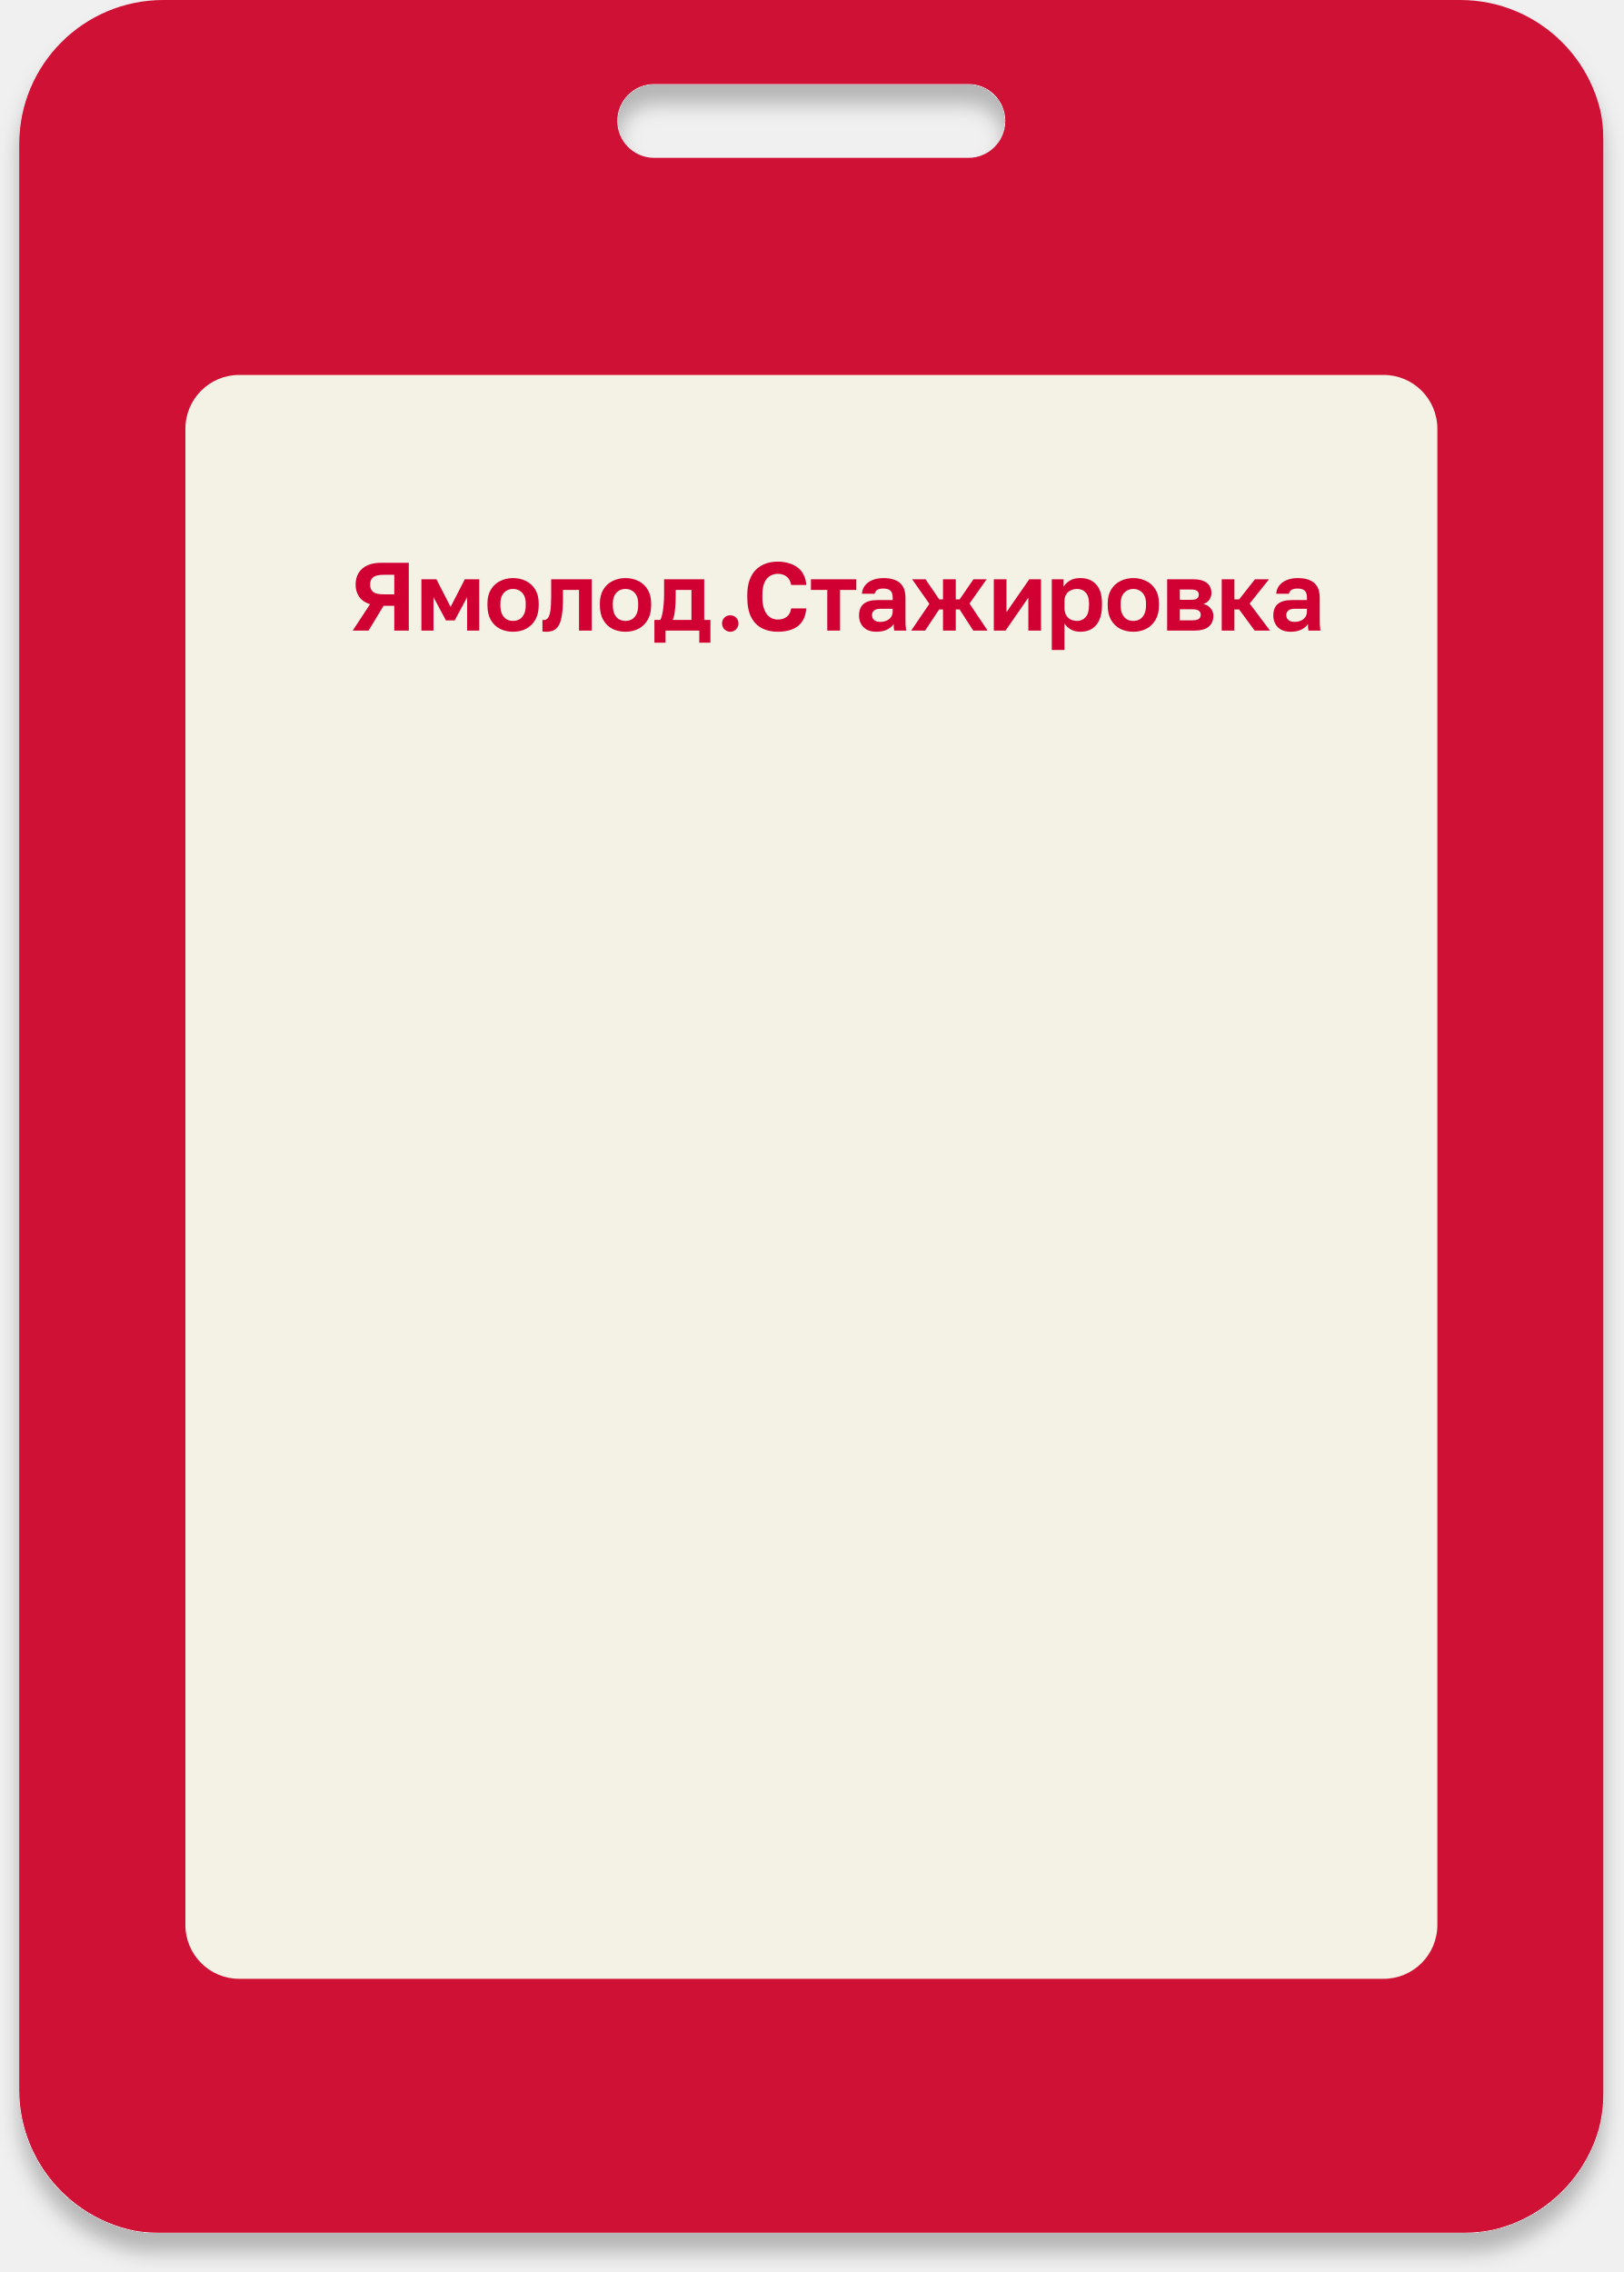
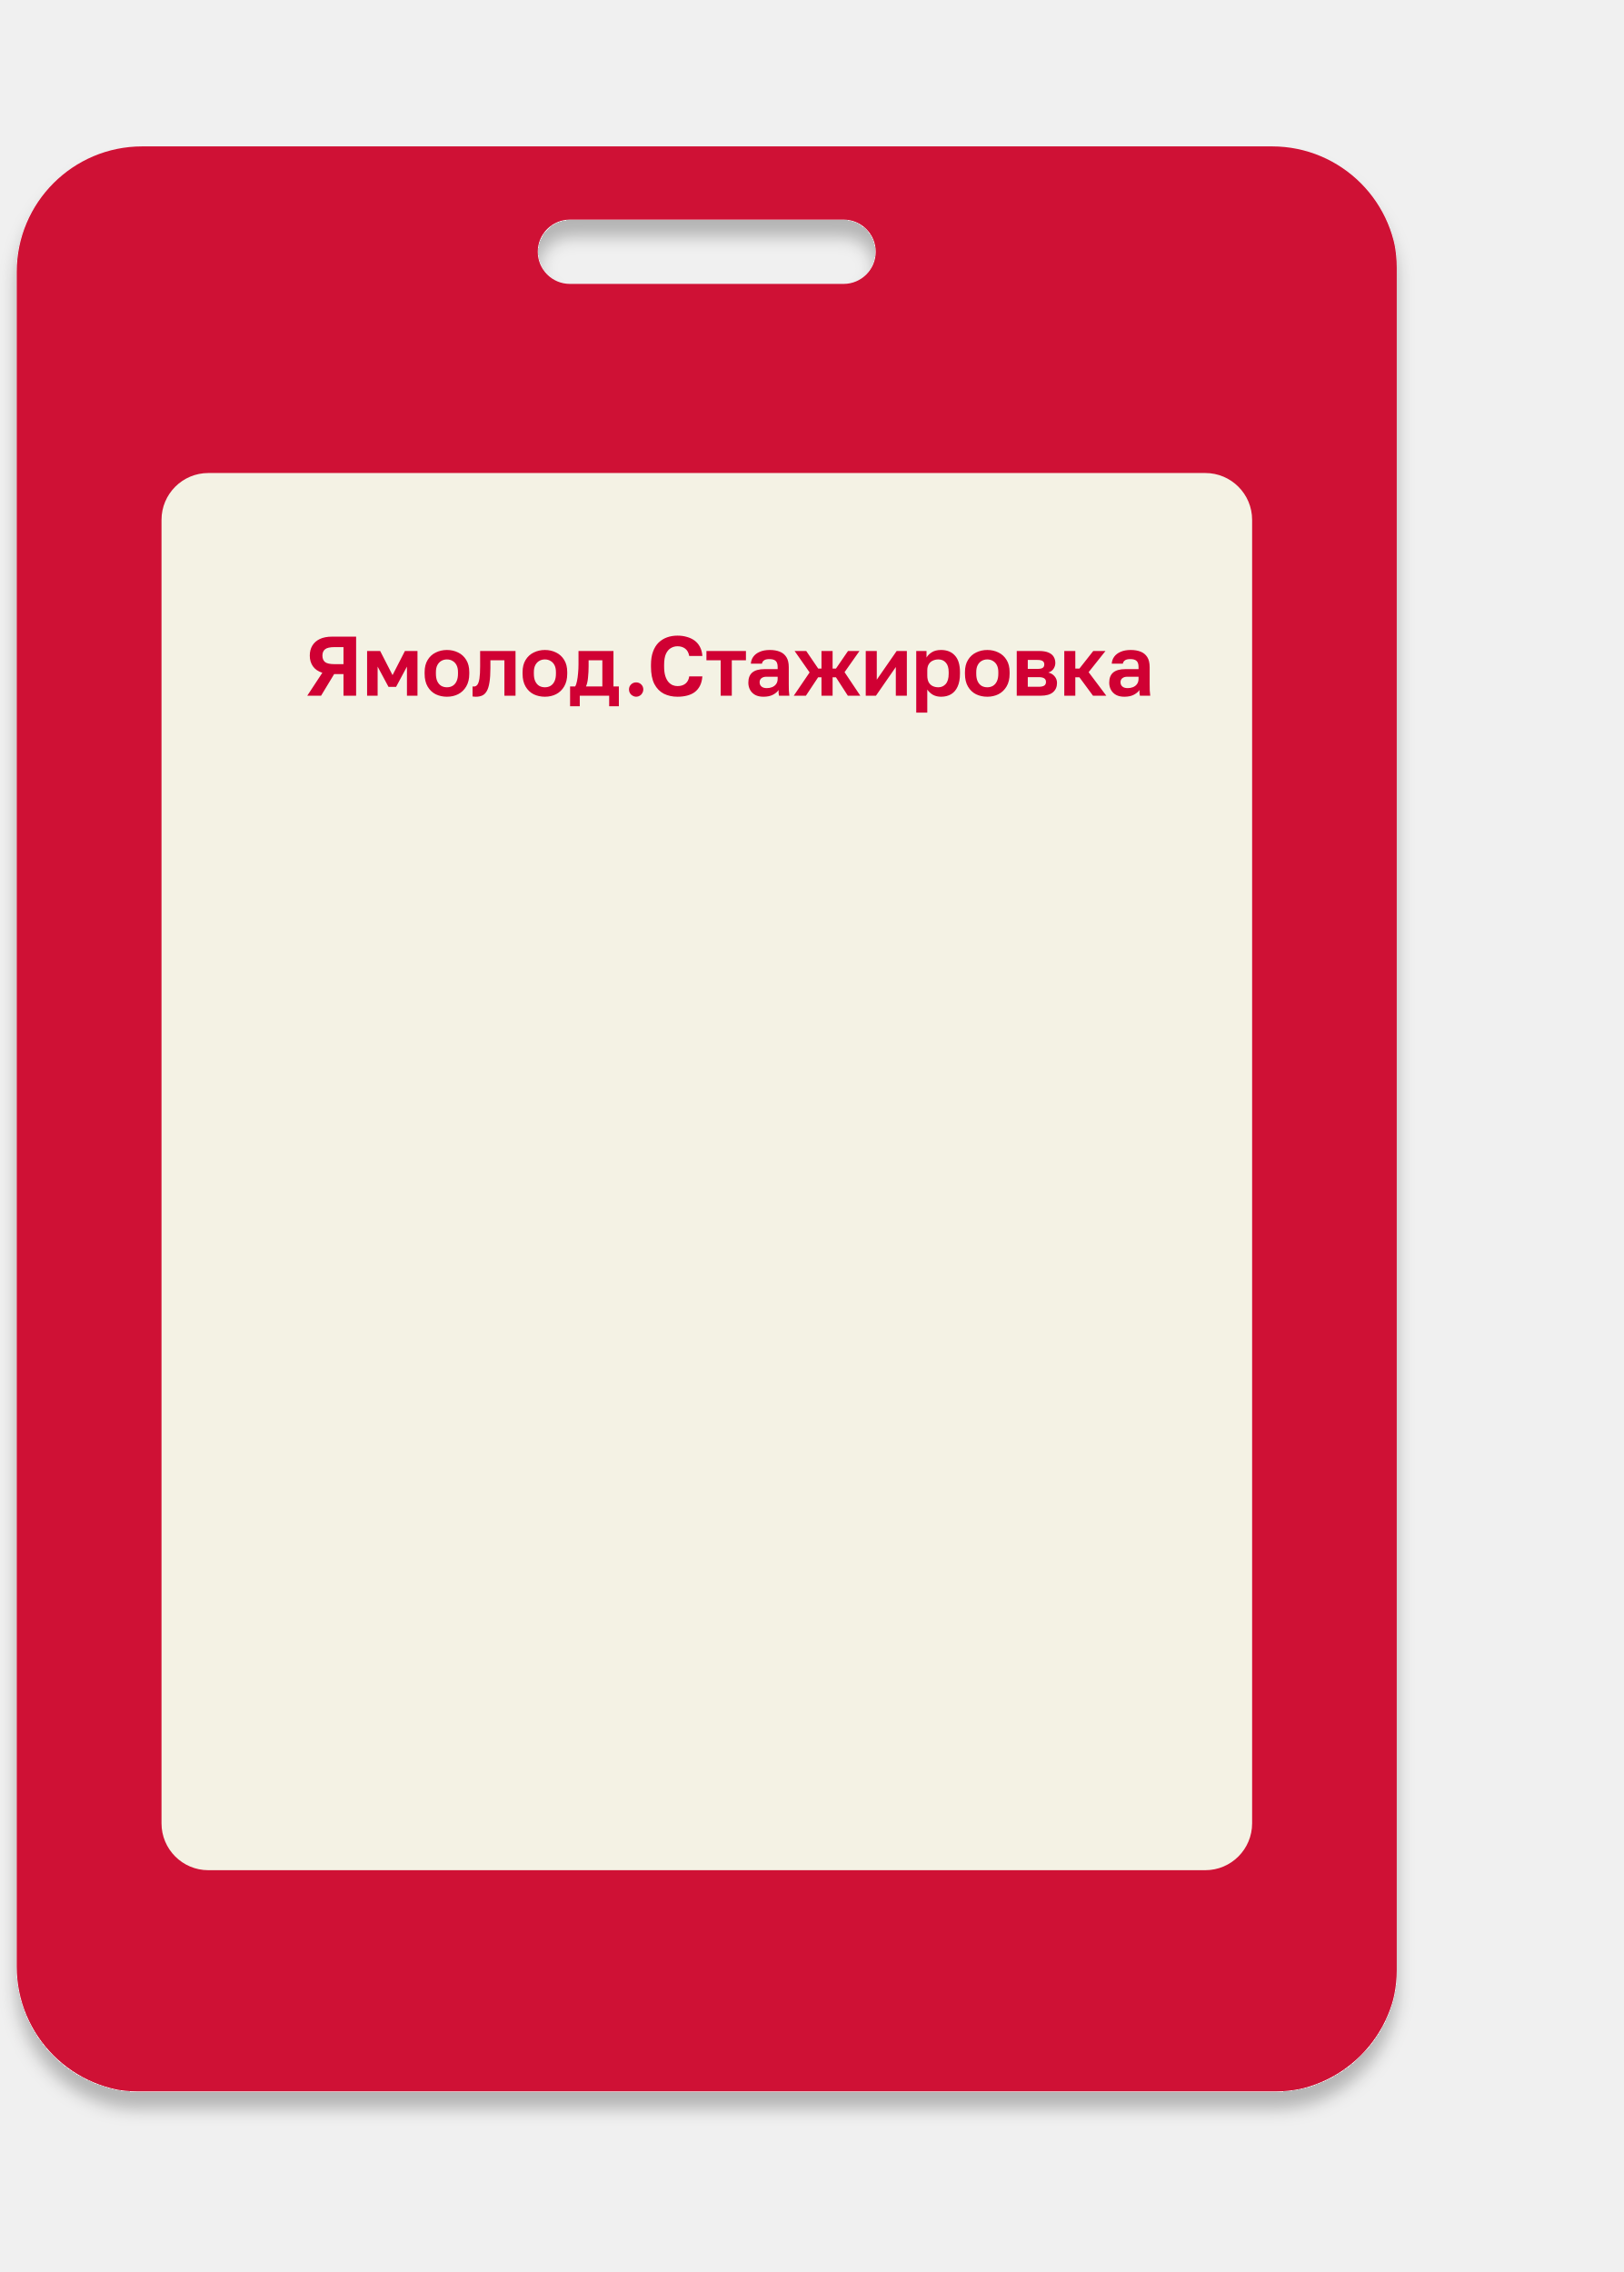
- <svg xmlns="http://www.w3.org/2000/svg" width="338" height="473" viewBox="0 0 338 473" fill="none">
+ <svg xmlns="http://www.w3.org/2000/svg" width="338" height="473" viewBox="0 0 388 473" fill="none">
  <g filter="url(#filter0_d_926_29)">
    <g clip-path="url(#clip0_926_29)">
      <path d="M201.62 32.863H136.186C131.951 32.863 128.518 29.424 128.518 25.183C128.518 20.939 131.951 17.501 136.186 17.501H201.62C205.854 17.501 209.287 20.939 209.287 25.183C209.287 29.424 205.854 32.863 201.62 32.863ZM304.894 0L32.911 0C16.945 0 4 12.966 4 28.959L4 435.867C4 451.86 16.945 464.825 32.911 464.825H304.894C320.86 464.825 333.805 451.86 333.805 435.867V28.959C333.805 12.966 320.86 0 304.894 0Z" fill="#CF1135" />
      <path d="M288.055 78.058H49.784C43.606 78.058 38.598 83.074 38.598 89.262V400.756C38.598 406.945 43.606 411.961 49.784 411.961H288.055C294.233 411.961 299.242 406.945 299.242 400.756V89.262C299.242 83.074 294.233 78.058 288.055 78.058Z" fill="#F4F2E4" />
      <path d="M73.43 131.28L77.034 125.795C76.027 125.472 75.275 124.954 74.779 124.242C74.282 123.529 74.034 122.682 74.034 121.7C74.034 120.786 74.235 119.993 74.638 119.32C75.04 118.635 75.638 118.104 76.43 117.727C77.222 117.351 78.202 117.162 79.37 117.162H85.108V131.28H82.088V126.117H79.853L76.732 131.28H73.43ZM77.054 121.7C77.054 122.373 77.262 122.884 77.678 123.233C78.094 123.569 78.86 123.737 79.974 123.737H82.088V119.663H79.974C78.86 119.663 78.094 119.838 77.678 120.188C77.262 120.524 77.054 121.028 77.054 121.7ZM87.732 131.28V120.591H90.853L93.813 126.359L96.773 120.591H99.773V131.28H97.256V124.322L94.659 129.163H92.847L90.249 124.322V131.28H87.732ZM106.816 131.523C105.849 131.523 104.956 131.328 104.138 130.938C103.332 130.534 102.688 129.922 102.205 129.102C101.721 128.282 101.48 127.26 101.48 126.037V125.633C101.48 124.477 101.721 123.509 102.205 122.729C102.688 121.936 103.332 121.344 104.138 120.954C104.956 120.551 105.849 120.349 106.816 120.349C107.796 120.349 108.688 120.551 109.494 120.954C110.299 121.344 110.943 121.936 111.427 122.729C111.91 123.509 112.152 124.477 112.152 125.633V126.037C112.152 127.233 111.91 128.242 111.427 129.062C110.943 129.882 110.299 130.501 109.494 130.917C108.688 131.321 107.796 131.523 106.816 131.523ZM106.816 129.264C107.326 129.264 107.775 129.149 108.165 128.921C108.567 128.679 108.883 128.316 109.111 127.832C109.339 127.348 109.453 126.749 109.453 126.037V125.633C109.453 124.974 109.339 124.423 109.111 123.979C108.883 123.536 108.567 123.2 108.165 122.971C107.775 122.729 107.326 122.608 106.816 122.608C106.306 122.608 105.849 122.729 105.446 122.971C105.057 123.2 104.748 123.536 104.52 123.979C104.292 124.423 104.178 124.974 104.178 125.633V126.037C104.178 126.763 104.292 127.368 104.52 127.852C104.748 128.322 105.057 128.679 105.446 128.921C105.849 129.149 106.306 129.264 106.816 129.264ZM113.739 131.523C113.632 131.523 113.497 131.516 113.336 131.502C113.175 131.502 113.041 131.489 112.933 131.462V129.062C112.974 129.075 113.074 129.082 113.236 129.082C113.585 129.082 113.866 128.941 114.081 128.659C114.309 128.363 114.477 127.859 114.585 127.146C114.692 126.433 114.746 125.458 114.746 124.221V120.591H123.203V131.28H120.545V122.81H117.202V124.625C117.202 126.01 117.128 127.153 116.981 128.054C116.846 128.954 116.632 129.66 116.336 130.171C116.055 130.669 115.699 131.018 115.269 131.22C114.84 131.422 114.33 131.523 113.739 131.523ZM130.224 131.523C129.258 131.523 128.365 131.328 127.546 130.938C126.741 130.534 126.097 129.922 125.613 129.102C125.13 128.282 124.888 127.26 124.888 126.037V125.633C124.888 124.477 125.13 123.509 125.613 122.729C126.097 121.936 126.741 121.344 127.546 120.954C128.365 120.551 129.258 120.349 130.224 120.349C131.204 120.349 132.097 120.551 132.902 120.954C133.708 121.344 134.352 121.936 134.835 122.729C135.319 123.509 135.56 124.477 135.56 125.633V126.037C135.56 127.233 135.319 128.242 134.835 129.062C134.352 129.882 133.708 130.501 132.902 130.917C132.097 131.321 131.204 131.523 130.224 131.523ZM130.224 129.264C130.734 129.264 131.184 129.149 131.573 128.921C131.976 128.679 132.292 128.316 132.52 127.832C132.748 127.348 132.862 126.749 132.862 126.037V125.633C132.862 124.974 132.748 124.423 132.52 123.979C132.292 123.536 131.976 123.2 131.573 122.971C131.184 122.729 130.734 122.608 130.224 122.608C129.714 122.608 129.258 122.729 128.855 122.971C128.466 123.2 128.157 123.536 127.929 123.979C127.701 124.423 127.587 124.974 127.587 125.633V126.037C127.587 126.763 127.701 127.368 127.929 127.852C128.157 128.322 128.466 128.679 128.855 128.921C129.258 129.149 129.714 129.264 130.224 129.264ZM136.242 133.802V129.062H137.45C137.638 128.78 137.785 128.356 137.893 127.791C138.013 127.227 138.101 126.595 138.154 125.895C138.222 125.183 138.255 124.484 138.255 123.798V120.591H146.611V129.062H147.9V133.802H145.584V131.28H138.557V133.802H136.242ZM140.047 129.062H143.953V122.81H140.671V124.201C140.671 125.142 140.624 126.057 140.53 126.944C140.45 127.818 140.289 128.524 140.047 129.062ZM152.031 131.523C151.736 131.523 151.454 131.442 151.186 131.28C150.917 131.133 150.702 130.924 150.541 130.655C150.394 130.386 150.32 130.104 150.32 129.808C150.32 129.311 150.487 128.901 150.823 128.578C151.159 128.255 151.561 128.094 152.031 128.094C152.501 128.094 152.904 128.255 153.239 128.578C153.575 128.901 153.743 129.311 153.743 129.808C153.743 130.104 153.662 130.386 153.501 130.655C153.353 130.924 153.152 131.133 152.897 131.28C152.642 131.442 152.353 131.523 152.031 131.523ZM161.918 131.523C160.696 131.523 159.602 131.281 158.636 130.796C157.683 130.299 156.931 129.526 156.381 128.477C155.844 127.415 155.575 126.03 155.575 124.322V123.919C155.575 122.682 155.736 121.626 156.058 120.752C156.38 119.865 156.83 119.139 157.407 118.574C157.998 118.01 158.676 117.593 159.441 117.324C160.206 117.055 161.032 116.92 161.918 116.92C162.71 116.92 163.448 117.021 164.133 117.223C164.831 117.411 165.448 117.7 165.985 118.09C166.522 118.48 166.952 118.984 167.274 119.603C167.609 120.221 167.804 120.947 167.858 121.781H164.717C164.569 120.988 164.247 120.403 163.75 120.026C163.253 119.65 162.643 119.462 161.918 119.462C161.354 119.462 160.83 119.603 160.347 119.885C159.864 120.154 159.468 120.611 159.159 121.257C158.864 121.902 158.716 122.789 158.716 123.919V124.322C158.716 125.21 158.81 125.956 158.998 126.561C159.186 127.153 159.434 127.63 159.743 127.993C160.052 128.343 160.394 128.598 160.77 128.759C161.146 128.907 161.529 128.981 161.918 128.981C162.683 128.981 163.314 128.786 163.811 128.396C164.307 127.993 164.609 127.415 164.717 126.662H167.858C167.791 127.536 167.596 128.289 167.274 128.921C166.952 129.539 166.529 130.043 166.005 130.433C165.482 130.81 164.871 131.086 164.173 131.26C163.475 131.435 162.723 131.523 161.918 131.523ZM172.232 131.28V122.81H168.829V120.591H178.272V122.81H174.89V131.28H172.232ZM182.446 131.523C181.681 131.523 181.03 131.381 180.493 131.099C179.956 130.803 179.546 130.4 179.265 129.889C178.983 129.378 178.842 128.8 178.842 128.154C178.842 127.079 179.157 126.272 179.788 125.734C180.432 125.196 181.392 124.927 182.668 124.927H185.849V124.423C185.849 123.724 185.688 123.233 185.366 122.951C185.057 122.668 184.56 122.527 183.876 122.527C183.272 122.527 182.835 122.635 182.567 122.85C182.298 123.052 182.144 123.307 182.104 123.616H179.446C179.486 122.998 179.681 122.447 180.03 121.963C180.392 121.465 180.902 121.075 181.56 120.793C182.231 120.497 183.037 120.349 183.976 120.349C184.889 120.349 185.681 120.484 186.352 120.752C187.037 121.021 187.567 121.458 187.943 122.063C188.319 122.655 188.507 123.455 188.507 124.463V128.558C188.507 129.122 188.514 129.62 188.527 130.05C188.554 130.467 188.594 130.877 188.648 131.28H186.171C186.117 130.985 186.084 130.763 186.07 130.615C186.07 130.454 186.07 130.218 186.07 129.909C185.789 130.339 185.346 130.716 184.741 131.038C184.137 131.361 183.372 131.523 182.446 131.523ZM183.272 129.465C183.701 129.465 184.111 129.391 184.5 129.243C184.903 129.082 185.225 128.84 185.466 128.517C185.721 128.181 185.849 127.758 185.849 127.247V126.743H183.171C182.661 126.743 182.258 126.864 181.963 127.106C181.681 127.334 181.54 127.65 181.54 128.054C181.54 128.484 181.688 128.827 181.983 129.082C182.278 129.338 182.708 129.465 183.272 129.465ZM189.699 131.28L193.484 125.714L189.9 120.591H192.679L195.538 124.786H196.323V120.591H198.981V124.786H199.787L202.666 120.591H205.405L201.84 125.653L205.606 131.28H202.626L199.787 126.884H198.981V131.28H196.323V126.884H195.518L192.598 131.28H189.699ZM206.901 131.28V120.591H209.539V127.448L214.291 120.591H216.727V131.28H214.09V124.423L209.338 131.28H206.901ZM218.97 135.314V120.591H221.426V122.164C221.695 121.68 222.118 121.257 222.695 120.894C223.272 120.531 224.004 120.349 224.89 120.349C226.313 120.349 227.42 120.793 228.212 121.68C229.017 122.554 229.42 123.872 229.42 125.633V126.037C229.42 127.26 229.232 128.282 228.856 129.102C228.494 129.909 227.977 130.514 227.306 130.917C226.635 131.321 225.829 131.523 224.89 131.523C224.165 131.523 223.52 131.368 222.957 131.059C222.406 130.736 221.957 130.319 221.608 129.808V135.314H218.97ZM224.265 129.264C224.963 129.264 225.547 129.001 226.017 128.477C226.487 127.939 226.722 127.126 226.722 126.037V125.633C226.722 124.625 226.494 123.872 226.037 123.374C225.594 122.863 225.004 122.608 224.265 122.608C223.769 122.608 223.312 122.709 222.896 122.911C222.493 123.099 222.178 123.388 221.95 123.778C221.722 124.154 221.608 124.638 221.608 125.23V126.44C221.608 127.072 221.715 127.603 221.93 128.033C222.158 128.45 222.473 128.759 222.876 128.961C223.279 129.163 223.742 129.264 224.265 129.264ZM235.949 131.523C234.982 131.523 234.089 131.328 233.27 130.938C232.465 130.534 231.821 129.922 231.337 129.102C230.854 128.282 230.613 127.26 230.613 126.037V125.633C230.613 124.477 230.854 123.509 231.337 122.729C231.821 121.936 232.465 121.344 233.27 120.954C234.089 120.551 234.982 120.349 235.949 120.349C236.928 120.349 237.821 120.551 238.627 120.954C239.432 121.344 240.076 121.936 240.56 122.729C241.043 123.509 241.284 124.477 241.284 125.633V126.037C241.284 127.233 241.043 128.242 240.56 129.062C240.076 129.882 239.432 130.501 238.627 130.917C237.821 131.321 236.928 131.523 235.949 131.523ZM235.949 129.264C236.459 129.264 236.908 129.149 237.298 128.921C237.7 128.679 238.016 128.316 238.244 127.832C238.472 127.348 238.586 126.749 238.586 126.037V125.633C238.586 124.974 238.472 124.423 238.244 123.979C238.016 123.536 237.7 123.2 237.298 122.971C236.908 122.729 236.459 122.608 235.949 122.608C235.438 122.608 234.982 122.729 234.579 122.971C234.19 123.2 233.881 123.536 233.653 123.979C233.425 124.423 233.311 124.974 233.311 125.633V126.037C233.311 126.763 233.425 127.368 233.653 127.852C233.881 128.322 234.19 128.679 234.579 128.921C234.982 129.149 235.438 129.264 235.949 129.264ZM242.988 131.28V120.591H248.304C249.23 120.591 249.982 120.712 250.559 120.954C251.136 121.196 251.553 121.532 251.808 121.963C252.076 122.393 252.21 122.897 252.21 123.475C252.21 123.959 252.063 124.423 251.767 124.867C251.472 125.297 251.056 125.586 250.519 125.734C251.177 125.895 251.687 126.205 252.049 126.662C252.425 127.106 252.613 127.63 252.613 128.235C252.613 129.163 252.291 129.902 251.646 130.454C251.002 131.005 250.022 131.28 248.707 131.28H242.988ZM245.626 129.143H248.203C248.807 129.143 249.25 129.055 249.532 128.88C249.828 128.692 249.975 128.396 249.975 127.993C249.975 127.59 249.834 127.301 249.552 127.126C249.284 126.938 248.834 126.843 248.203 126.843H245.626V129.143ZM245.626 124.867H247.941C248.559 124.867 248.982 124.779 249.21 124.605C249.452 124.43 249.572 124.161 249.572 123.798C249.572 123.448 249.452 123.186 249.21 123.011C248.968 122.823 248.546 122.729 247.941 122.729H245.626V124.867ZM254.349 131.28V120.591H256.986V124.786H257.973L261.275 120.591H264.195L260.168 125.653L264.396 131.28H261.215L257.973 126.884H256.986V131.28H254.349ZM268.694 131.523C267.929 131.523 267.278 131.381 266.741 131.099C266.204 130.803 265.795 130.4 265.513 129.889C265.231 129.378 265.09 128.8 265.09 128.154C265.09 127.079 265.405 126.272 266.036 125.734C266.68 125.196 267.64 124.927 268.916 124.927H272.097V124.423C272.097 123.724 271.936 123.233 271.614 122.951C271.305 122.668 270.808 122.527 270.124 122.527C269.52 122.527 269.083 122.635 268.815 122.85C268.546 123.052 268.392 123.307 268.352 123.616H265.694C265.734 122.998 265.929 122.447 266.278 121.963C266.64 121.465 267.15 121.075 267.808 120.793C268.479 120.497 269.285 120.349 270.224 120.349C271.137 120.349 271.929 120.484 272.6 120.752C273.285 121.021 273.815 121.458 274.191 122.063C274.567 122.655 274.755 123.455 274.755 124.463V128.558C274.755 129.122 274.762 129.62 274.775 130.05C274.802 130.467 274.842 130.877 274.896 131.28H272.419C272.365 130.985 272.332 130.763 272.318 130.615C272.318 130.454 272.318 130.218 272.318 129.909C272.037 130.339 271.594 130.716 270.99 131.038C270.385 131.361 269.62 131.523 268.694 131.523ZM269.52 129.465C269.949 129.465 270.359 129.391 270.748 129.243C271.151 129.082 271.473 128.84 271.714 128.517C271.969 128.181 272.097 127.758 272.097 127.247V126.743H269.419C268.909 126.743 268.506 126.864 268.211 127.106C267.929 127.334 267.788 127.65 267.788 128.054C267.788 128.484 267.936 128.827 268.231 129.082C268.526 129.338 268.956 129.465 269.52 129.465Z" fill="#D00033" />
    </g>
  </g>
  <defs>
    <filter id="filter0_d_926_29" x="0" y="0" width="338" height="473" filterUnits="userSpaceOnUse" color-interpolation-filters="sRGB">
      <feFlood flood-opacity="0" result="BackgroundImageFix" />
      <feColorMatrix in="SourceAlpha" type="matrix" values="0 0 0 0 0 0 0 0 0 0 0 0 0 0 0 0 0 0 127 0" result="hardAlpha" />
      <feOffset dy="4" />
      <feGaussianBlur stdDeviation="2" />
      <feComposite in2="hardAlpha" operator="out" />
      <feColorMatrix type="matrix" values="0 0 0 0 0 0 0 0 0 0 0 0 0 0 0 0 0 0 0.25 0" />
      <feBlend mode="normal" in2="BackgroundImageFix" result="effect1_dropShadow_926_29" />
      <feBlend mode="normal" in="SourceGraphic" in2="effect1_dropShadow_926_29" result="shape" />
    </filter>
    <clipPath id="clip0_926_29">
      <rect x="4" width="330" height="465" rx="30" fill="white" />
    </clipPath>
  </defs>
</svg>
